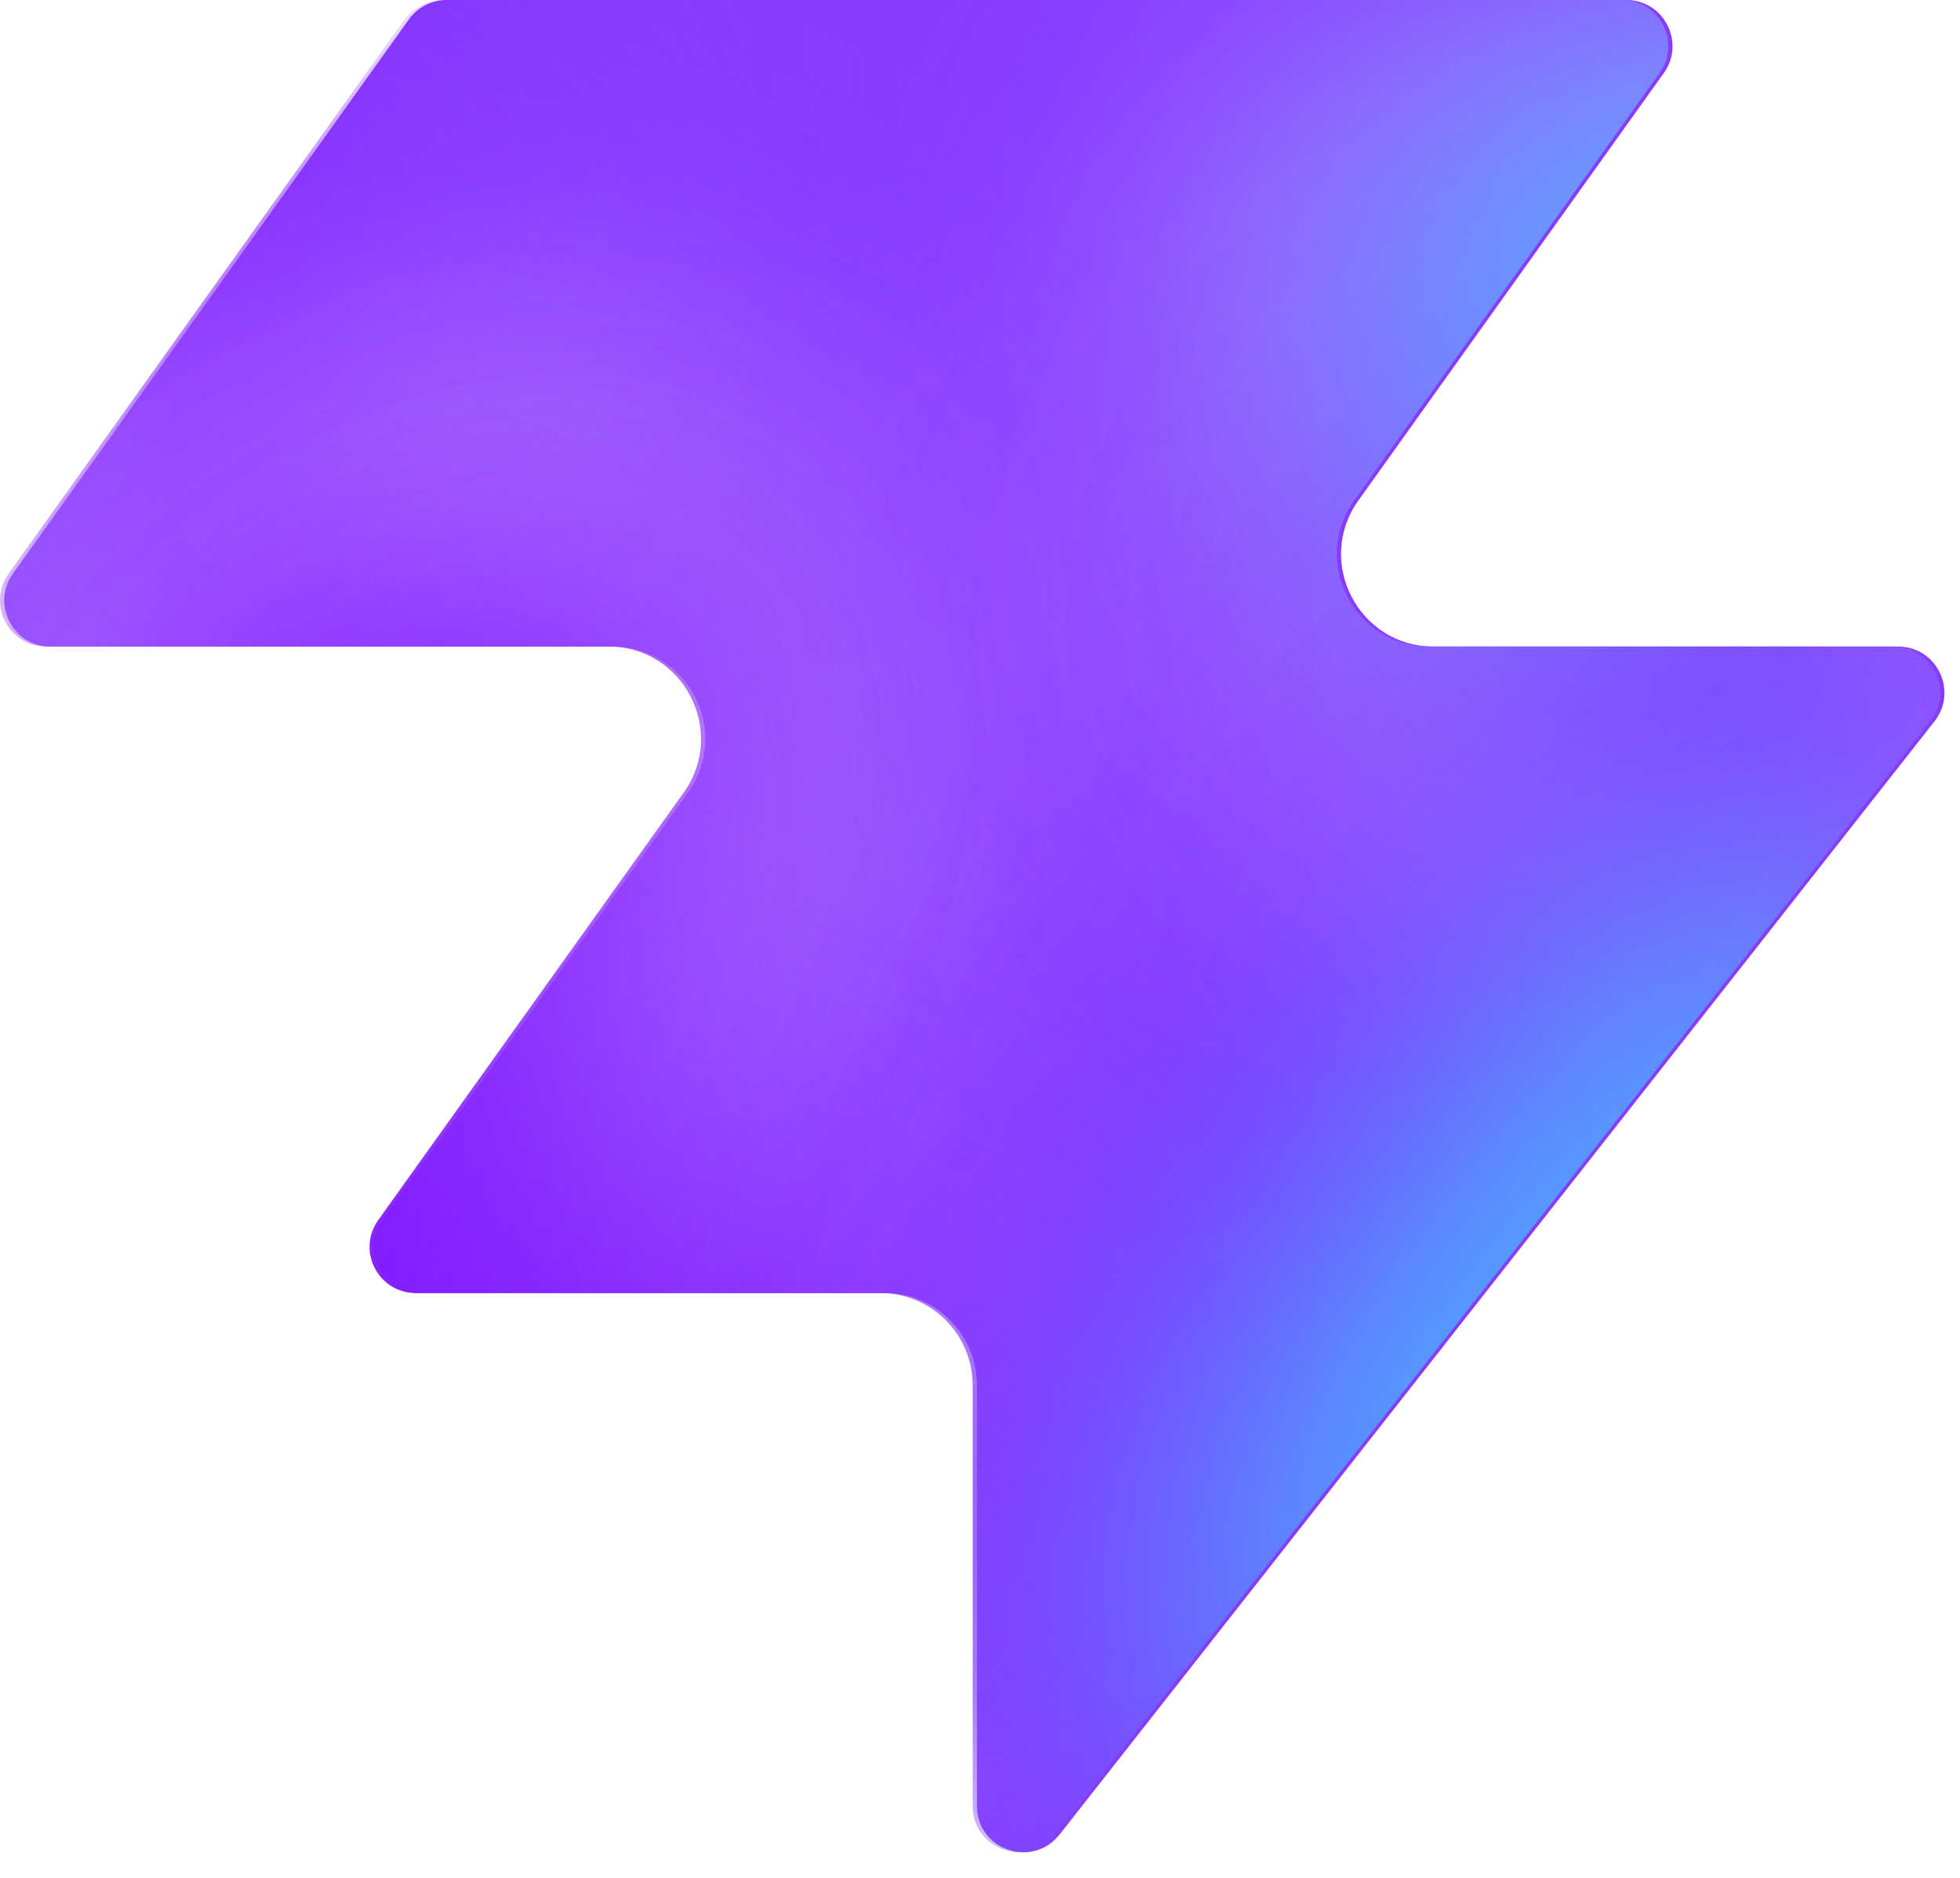
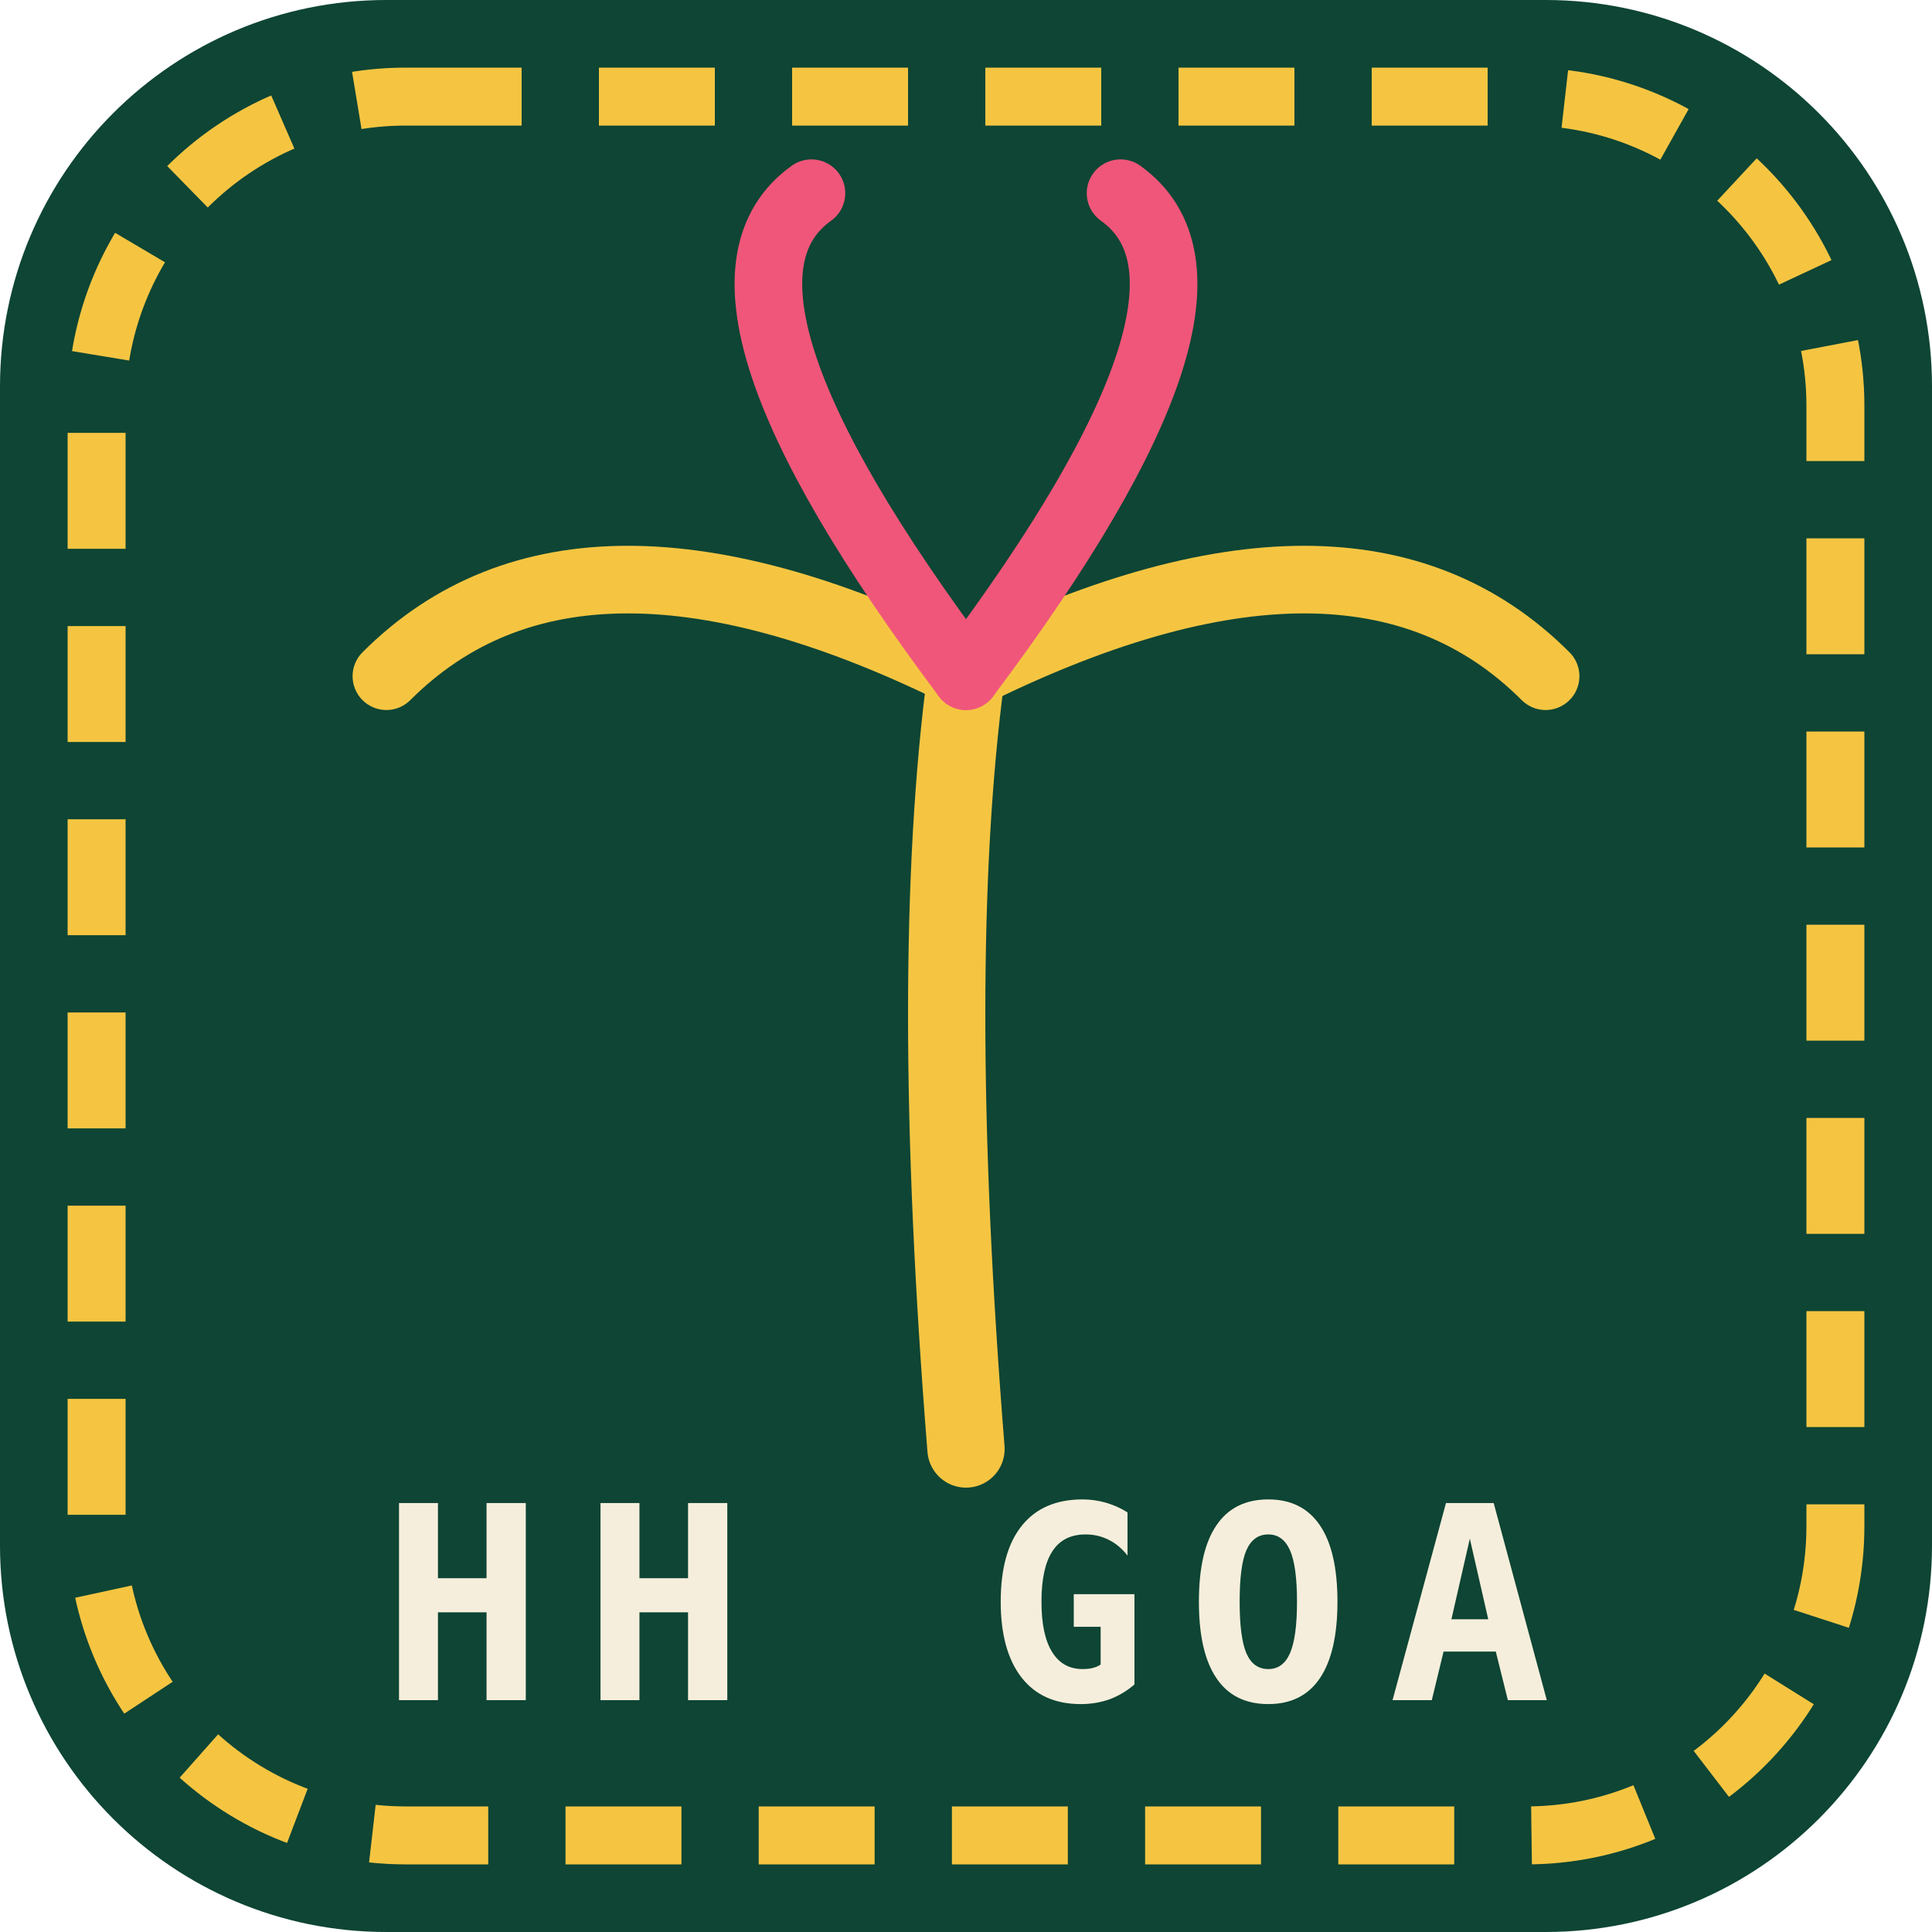
- <svg xmlns="http://www.w3.org/2000/svg" width="48" height="46" fill="none" viewBox="0 0 48 46">
-   <path fill="#863bff" d="M25.946 44.938c-.664.845-2.021.375-2.021-.698V33.937a2.26 2.26 0 0 0-2.262-2.262H10.287c-.92 0-1.456-1.04-.92-1.788l7.48-10.471c1.07-1.497 0-3.578-1.842-3.578H1.237c-.92 0-1.456-1.04-.92-1.788L10.013.474c.214-.297.556-.474.92-.474h28.894c.92 0 1.456 1.04.92 1.788l-7.48 10.471c-1.07 1.498 0 3.579 1.842 3.579h11.377c.943 0 1.473 1.088.89 1.83L25.947 44.94z" style="fill:#863bff;fill:color(display-p3 .525 .23 1);fill-opacity:1" />
-   <mask id="a" width="48" height="46" x="0" y="0" maskUnits="userSpaceOnUse" style="mask-type:alpha">
-     <path fill="#000" d="M25.842 44.938c-.664.844-2.021.375-2.021-.698V33.937a2.26 2.26 0 0 0-2.262-2.262H10.183c-.92 0-1.456-1.04-.92-1.788l7.48-10.471c1.07-1.498 0-3.579-1.842-3.579H1.133c-.92 0-1.456-1.04-.92-1.787L9.91.473c.214-.297.556-.474.92-.474h28.894c.92 0 1.456 1.04.92 1.788l-7.48 10.471c-1.07 1.498 0 3.578 1.842 3.578h11.377c.943 0 1.473 1.088.89 1.832L25.843 44.94z" style="fill:#000;fill-opacity:1" />
-   </mask>
-   <g mask="url(#a)">
-     <g filter="url(#b)">
-       <ellipse cx="5.508" cy="14.704" fill="#ede6ff" rx="5.508" ry="14.704" style="fill:#ede6ff;fill:color(display-p3 .927 .903 1);fill-opacity:1" transform="matrix(.00324 1 1 -.00324 -4.47 31.516)" />
-     </g>
-     <g filter="url(#c)">
-       <ellipse cx="10.399" cy="29.851" fill="#ede6ff" rx="10.399" ry="29.851" style="fill:#ede6ff;fill:color(display-p3 .927 .903 1);fill-opacity:1" transform="matrix(.00324 1 1 -.00324 -39.328 7.883)" />
-     </g>
-     <g filter="url(#d)">
-       <ellipse cx="5.508" cy="30.487" fill="#7e14ff" rx="5.508" ry="30.487" style="fill:#7e14ff;fill:color(display-p3 .492 .077 1);fill-opacity:1" transform="rotate(89.814 -25.913 -14.639)scale(1 -1)" />
-     </g>
-     <g filter="url(#e)">
-       <ellipse cx="5.508" cy="30.599" fill="#7e14ff" rx="5.508" ry="30.599" style="fill:#7e14ff;fill:color(display-p3 .492 .077 1);fill-opacity:1" transform="rotate(89.814 -32.644 -3.334)scale(1 -1)" />
-     </g>
-     <g filter="url(#f)">
-       <ellipse cx="5.508" cy="30.599" fill="#7e14ff" rx="5.508" ry="30.599" style="fill:#7e14ff;fill:color(display-p3 .492 .077 1);fill-opacity:1" transform="matrix(.00324 1 1 -.00324 -34.34 30.47)" />
-     </g>
-     <g filter="url(#g)">
-       <ellipse cx="14.072" cy="22.078" fill="#ede6ff" rx="14.072" ry="22.078" style="fill:#ede6ff;fill:color(display-p3 .927 .903 1);fill-opacity:1" transform="rotate(93.35 24.506 48.493)scale(-1 1)" />
-     </g>
-     <g filter="url(#h)">
-       <ellipse cx="3.47" cy="21.501" fill="#7e14ff" rx="3.47" ry="21.501" style="fill:#7e14ff;fill:color(display-p3 .492 .077 1);fill-opacity:1" transform="rotate(89.009 28.708 47.59)scale(-1 1)" />
-     </g>
-     <g filter="url(#i)">
-       <ellipse cx="3.47" cy="21.501" fill="#7e14ff" rx="3.47" ry="21.501" style="fill:#7e14ff;fill:color(display-p3 .492 .077 1);fill-opacity:1" transform="rotate(89.009 28.708 47.59)scale(-1 1)" />
-     </g>
-     <g filter="url(#j)">
-       <ellipse cx=".387" cy="8.972" fill="#7e14ff" rx="4.407" ry="29.108" style="fill:#7e14ff;fill:color(display-p3 .492 .077 1);fill-opacity:1" transform="rotate(39.51 .387 8.972)" />
-     </g>
-     <g filter="url(#k)">
-       <ellipse cx="47.523" cy="-6.092" fill="#7e14ff" rx="4.407" ry="29.108" style="fill:#7e14ff;fill:color(display-p3 .492 .077 1);fill-opacity:1" transform="rotate(37.892 47.523 -6.092)" />
-     </g>
-     <g filter="url(#l)">
-       <ellipse cx="41.412" cy="6.333" fill="#47bfff" rx="5.971" ry="9.665" style="fill:#47bfff;fill:color(display-p3 .28 .748 1);fill-opacity:1" transform="rotate(37.892 41.412 6.333)" />
-     </g>
-     <g filter="url(#m)">
-       <ellipse cx="-1.879" cy="38.332" fill="#7e14ff" rx="4.407" ry="29.108" style="fill:#7e14ff;fill:color(display-p3 .492 .077 1);fill-opacity:1" transform="rotate(37.892 -1.88 38.332)" />
-     </g>
-     <g filter="url(#n)">
-       <ellipse cx="-1.879" cy="38.332" fill="#7e14ff" rx="4.407" ry="29.108" style="fill:#7e14ff;fill:color(display-p3 .492 .077 1);fill-opacity:1" transform="rotate(37.892 -1.88 38.332)" />
-     </g>
-     <g filter="url(#o)">
-       <ellipse cx="35.651" cy="29.907" fill="#7e14ff" rx="4.407" ry="29.108" style="fill:#7e14ff;fill:color(display-p3 .492 .077 1);fill-opacity:1" transform="rotate(37.892 35.651 29.907)" />
-     </g>
-     <g filter="url(#p)">
-       <ellipse cx="38.418" cy="32.4" fill="#47bfff" rx="5.971" ry="15.297" style="fill:#47bfff;fill:color(display-p3 .28 .748 1);fill-opacity:1" transform="rotate(37.892 38.418 32.4)" />
-     </g>
-   </g>
-   <defs>
-     <filter id="b" width="60.045" height="41.654" x="-19.77" y="16.149" color-interpolation-filters="sRGB" filterUnits="userSpaceOnUse">
-       <feFlood flood-opacity="0" result="BackgroundImageFix" />
-       <feBlend in="SourceGraphic" in2="BackgroundImageFix" result="shape" />
-       <feGaussianBlur result="effect1_foregroundBlur_2002_17158" stdDeviation="7.659" />
-     </filter>
-     <filter id="c" width="90.34" height="51.437" x="-54.613" y="-7.533" color-interpolation-filters="sRGB" filterUnits="userSpaceOnUse">
-       <feFlood flood-opacity="0" result="BackgroundImageFix" />
-       <feBlend in="SourceGraphic" in2="BackgroundImageFix" result="shape" />
-       <feGaussianBlur result="effect1_foregroundBlur_2002_17158" stdDeviation="7.659" />
-     </filter>
-     <filter id="d" width="79.355" height="29.4" x="-49.64" y="2.03" color-interpolation-filters="sRGB" filterUnits="userSpaceOnUse">
-       <feFlood flood-opacity="0" result="BackgroundImageFix" />
-       <feBlend in="SourceGraphic" in2="BackgroundImageFix" result="shape" />
-       <feGaussianBlur result="effect1_foregroundBlur_2002_17158" stdDeviation="4.596" />
-     </filter>
-     <filter id="e" width="79.579" height="29.4" x="-45.045" y="20.029" color-interpolation-filters="sRGB" filterUnits="userSpaceOnUse">
-       <feFlood flood-opacity="0" result="BackgroundImageFix" />
-       <feBlend in="SourceGraphic" in2="BackgroundImageFix" result="shape" />
-       <feGaussianBlur result="effect1_foregroundBlur_2002_17158" stdDeviation="4.596" />
-     </filter>
-     <filter id="f" width="79.579" height="29.4" x="-43.513" y="21.178" color-interpolation-filters="sRGB" filterUnits="userSpaceOnUse">
-       <feFlood flood-opacity="0" result="BackgroundImageFix" />
-       <feBlend in="SourceGraphic" in2="BackgroundImageFix" result="shape" />
-       <feGaussianBlur result="effect1_foregroundBlur_2002_17158" stdDeviation="4.596" />
-     </filter>
-     <filter id="g" width="74.749" height="58.852" x="15.756" y="-17.901" color-interpolation-filters="sRGB" filterUnits="userSpaceOnUse">
-       <feFlood flood-opacity="0" result="BackgroundImageFix" />
-       <feBlend in="SourceGraphic" in2="BackgroundImageFix" result="shape" />
-       <feGaussianBlur result="effect1_foregroundBlur_2002_17158" stdDeviation="7.659" />
-     </filter>
-     <filter id="h" width="61.377" height="25.362" x="23.548" y="2.284" color-interpolation-filters="sRGB" filterUnits="userSpaceOnUse">
-       <feFlood flood-opacity="0" result="BackgroundImageFix" />
-       <feBlend in="SourceGraphic" in2="BackgroundImageFix" result="shape" />
-       <feGaussianBlur result="effect1_foregroundBlur_2002_17158" stdDeviation="4.596" />
-     </filter>
-     <filter id="i" width="61.377" height="25.362" x="23.548" y="2.284" color-interpolation-filters="sRGB" filterUnits="userSpaceOnUse">
-       <feFlood flood-opacity="0" result="BackgroundImageFix" />
-       <feBlend in="SourceGraphic" in2="BackgroundImageFix" result="shape" />
-       <feGaussianBlur result="effect1_foregroundBlur_2002_17158" stdDeviation="4.596" />
-     </filter>
-     <filter id="j" width="56.045" height="63.649" x="-27.636" y="-22.853" color-interpolation-filters="sRGB" filterUnits="userSpaceOnUse">
-       <feFlood flood-opacity="0" result="BackgroundImageFix" />
-       <feBlend in="SourceGraphic" in2="BackgroundImageFix" result="shape" />
-       <feGaussianBlur result="effect1_foregroundBlur_2002_17158" stdDeviation="4.596" />
-     </filter>
-     <filter id="k" width="54.814" height="64.646" x="20.116" y="-38.415" color-interpolation-filters="sRGB" filterUnits="userSpaceOnUse">
-       <feFlood flood-opacity="0" result="BackgroundImageFix" />
-       <feBlend in="SourceGraphic" in2="BackgroundImageFix" result="shape" />
-       <feGaussianBlur result="effect1_foregroundBlur_2002_17158" stdDeviation="4.596" />
-     </filter>
-     <filter id="l" width="33.541" height="35.313" x="24.641" y="-11.323" color-interpolation-filters="sRGB" filterUnits="userSpaceOnUse">
-       <feFlood flood-opacity="0" result="BackgroundImageFix" />
-       <feBlend in="SourceGraphic" in2="BackgroundImageFix" result="shape" />
-       <feGaussianBlur result="effect1_foregroundBlur_2002_17158" stdDeviation="4.596" />
-     </filter>
-     <filter id="m" width="54.814" height="64.646" x="-29.286" y="6.009" color-interpolation-filters="sRGB" filterUnits="userSpaceOnUse">
-       <feFlood flood-opacity="0" result="BackgroundImageFix" />
-       <feBlend in="SourceGraphic" in2="BackgroundImageFix" result="shape" />
-       <feGaussianBlur result="effect1_foregroundBlur_2002_17158" stdDeviation="4.596" />
-     </filter>
-     <filter id="n" width="54.814" height="64.646" x="-29.286" y="6.009" color-interpolation-filters="sRGB" filterUnits="userSpaceOnUse">
-       <feFlood flood-opacity="0" result="BackgroundImageFix" />
-       <feBlend in="SourceGraphic" in2="BackgroundImageFix" result="shape" />
-       <feGaussianBlur result="effect1_foregroundBlur_2002_17158" stdDeviation="4.596" />
-     </filter>
-     <filter id="o" width="54.814" height="64.646" x="8.244" y="-2.416" color-interpolation-filters="sRGB" filterUnits="userSpaceOnUse">
-       <feFlood flood-opacity="0" result="BackgroundImageFix" />
-       <feBlend in="SourceGraphic" in2="BackgroundImageFix" result="shape" />
-       <feGaussianBlur result="effect1_foregroundBlur_2002_17158" stdDeviation="4.596" />
-     </filter>
-     <filter id="p" width="39.409" height="43.623" x="18.713" y="10.588" color-interpolation-filters="sRGB" filterUnits="userSpaceOnUse">
-       <feFlood flood-opacity="0" result="BackgroundImageFix" />
-       <feBlend in="SourceGraphic" in2="BackgroundImageFix" result="shape" />
-       <feGaussianBlur result="effect1_foregroundBlur_2002_17158" stdDeviation="4.596" />
-     </filter>
-   </defs>
+ <svg xmlns="http://www.w3.org/2000/svg" viewBox="0 0 100 100" width="100" height="100">
+   <rect width="100" height="100" rx="20" fill="#0e4534" />
+   <rect x="5" y="5" width="90" height="90" rx="16" fill="none" stroke="#f5c542" stroke-width="3" stroke-dasharray="6,4" />
+   <path d="M 50 75 Q 48 50 50 35" stroke="#f5c542" stroke-width="4" fill="none" stroke-linecap="round" />
+   <path d="M 50 35 Q 30 25 20 35" stroke="#f5c542" stroke-width="3.5" fill="none" stroke-linecap="round" />
+   <path d="M 50 35 Q 70 25 80 35" stroke="#f5c542" stroke-width="3.5" fill="none" stroke-linecap="round" />
+   <path d="M 50 35 Q 35 15 42 10" stroke="#f0567a" stroke-width="3.5" fill="none" stroke-linecap="round" />
+   <path d="M 50 35 Q 65 15 58 10" stroke="#f0567a" stroke-width="3.5" fill="none" stroke-linecap="round" />
+   <text x="50" y="88" font-family="'Space Mono', monospace" font-size="14" font-weight="900" fill="#f6eedc" text-anchor="middle" letter-spacing="2">HH GOA</text>
</svg>
